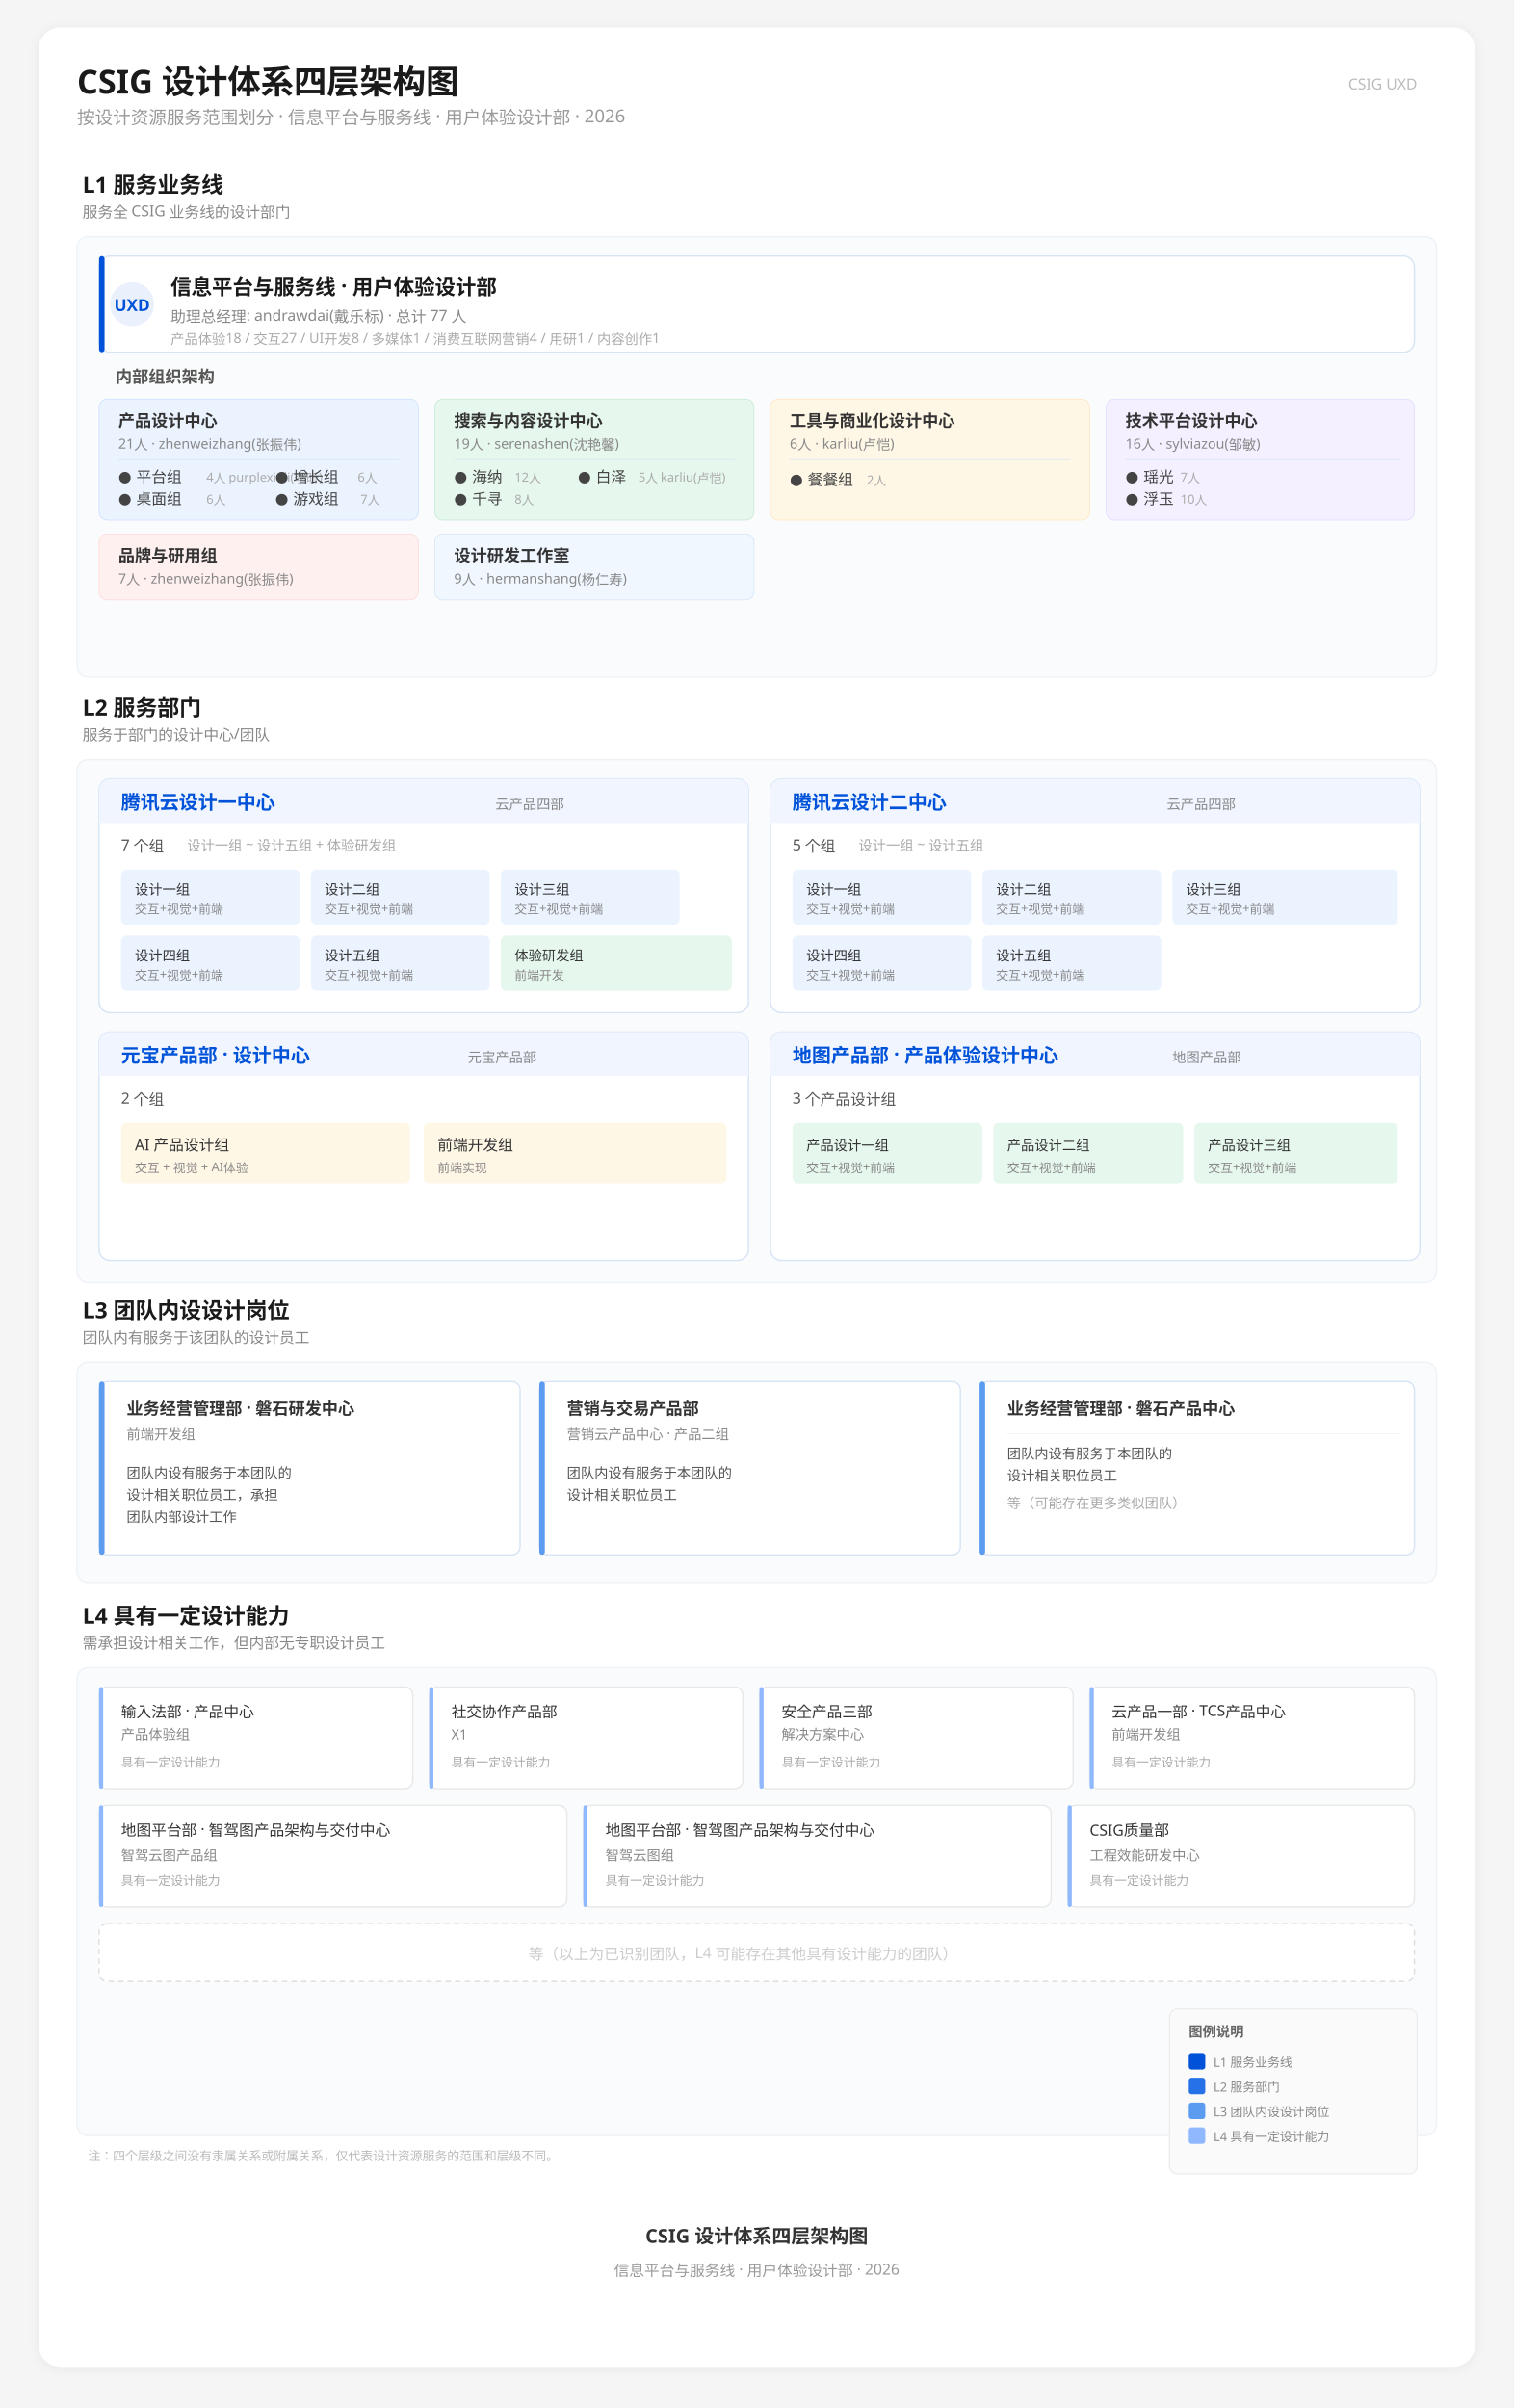
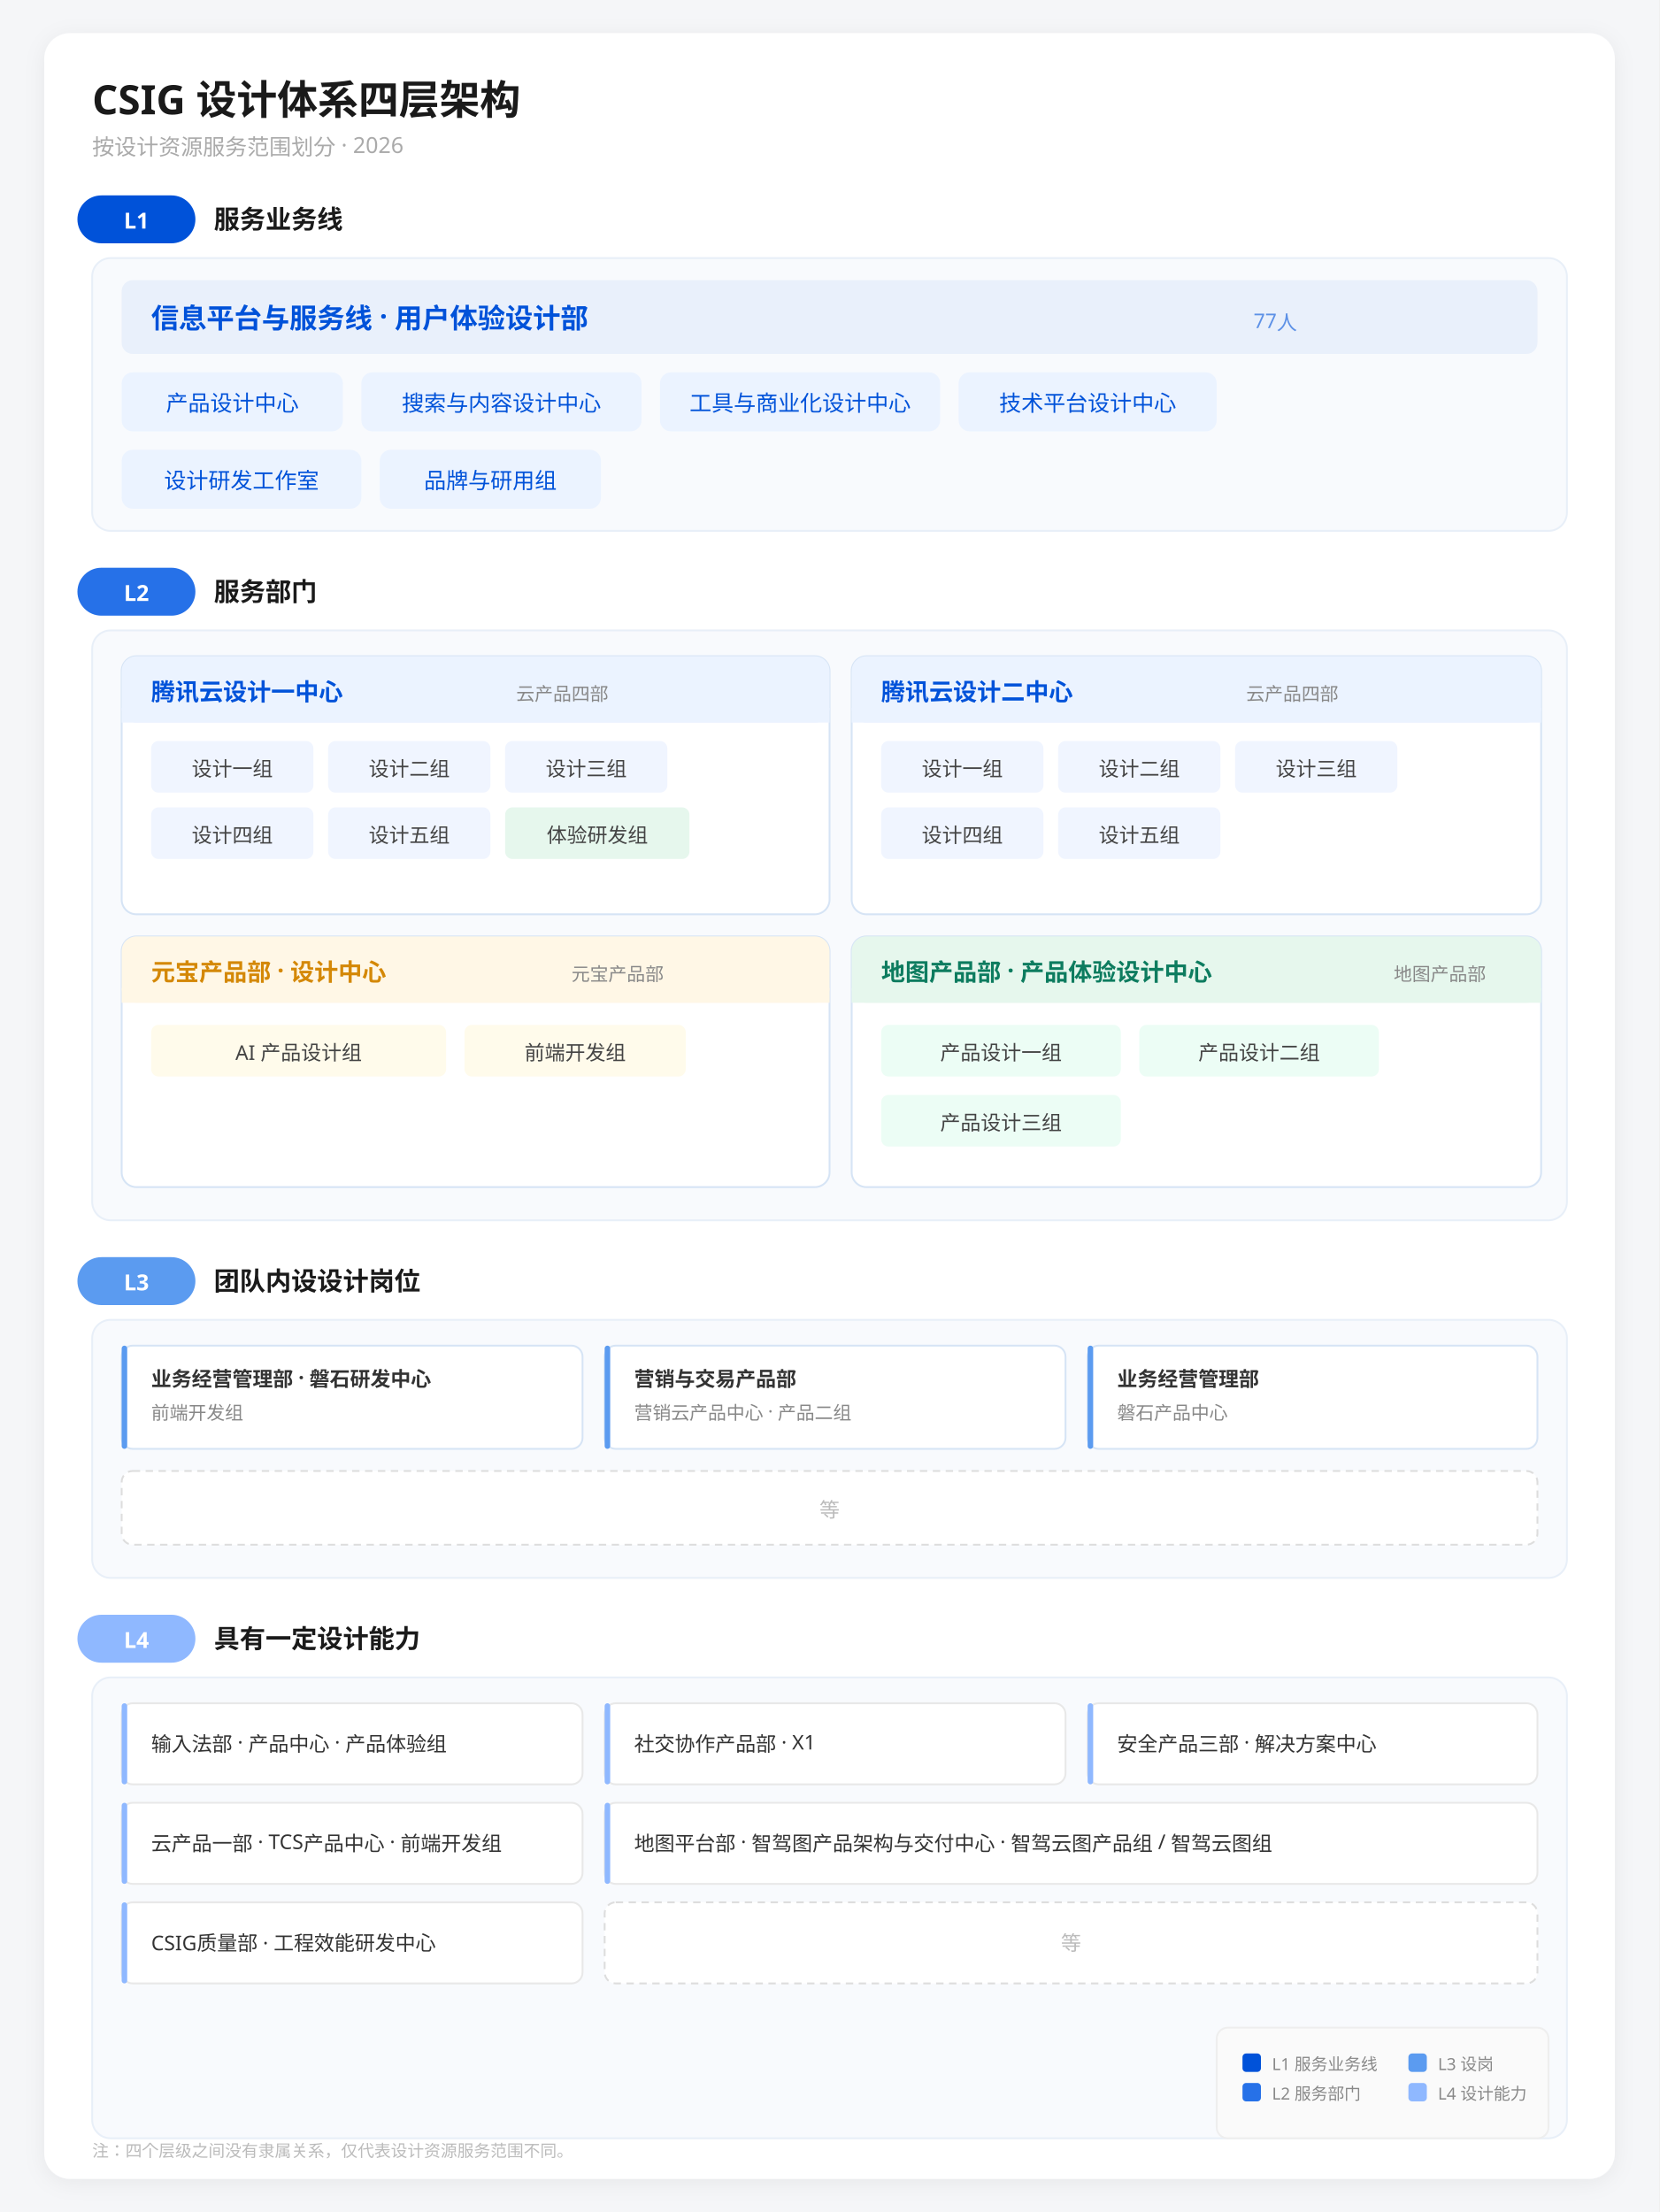
- <svg xmlns="http://www.w3.org/2000/svg" viewBox="0 0 1100 1750" width="1100" height="1750">
+ <svg xmlns="http://www.w3.org/2000/svg" viewBox="0 0 900 1200" width="900" height="1200">
  <defs>
    <style>
    text { font-family: 'TencentSans', '腾讯体', 'PingFang SC', 'Microsoft YaHei', sans-serif; }
-     .title { font-size: 24px; font-weight: 700; fill: #1a1a1a; }
-     .subtitle { font-size: 13px; fill: #999; }
-     .level-label { font-size: 16px; font-weight: 700; fill: #1a1a1a; }
-     .level-desc { font-size: 11px; fill: #888; }
-     .card-title { font-size: 12px; font-weight: 600; fill: #333; }
-     .card-sub { font-size: 10px; fill: #888; }
-     .card-detail { font-size: 9px; fill: #aaa; }
-     .team-name { font-size: 11px; font-weight: 500; fill: #444; }
-     .team-desc { font-size: 10px; fill: #888; }
-     .footer { font-size: 14px; font-weight: 600; fill: #333; }
-     .legend-text { font-size: 10px; fill: #888; }
  </style>
-     <filter id="cardShadow" x="-2%" y="-2%" width="104%" height="106%">
-       <feDropShadow dx="0" dy="1" stdDeviation="4" flood-color="#000" flood-opacity="0.06" />
+     <filter id="shadow" x="-2%" y="-1%" width="104%" height="104%">
+       <feDropShadow dx="0" dy="2" stdDeviation="6" flood-color="#000" flood-opacity="0.06" />
    </filter>
  </defs>
-   <rect width="1100" height="1750" fill="#f5f5f5" />
-   <rect x="28" y="20" width="1044" height="1700" rx="16" fill="white" filter="url(#cardShadow)" />
-   <text x="56" y="68" class="title">CSIG 设计体系四层架构图</text>
-   <text x="56" y="90" class="subtitle">按设计资源服务范围划分 · 信息平台与服务线 · 用户体验设计部 · 2026</text>
-   <text x="1030" y="65" text-anchor="end" font-size="11" fill="#bbb" font-weight="400">CSIG UXD</text>
-   <text x="60" y="140" class="level-label">L1 服务业务线</text>
-   <text x="60" y="158" class="level-desc">服务全 CSIG 业务线的设计部门</text>
-   <rect x="56" y="172" width="988" height="320" rx="8" fill="#fafbfc" stroke="#eef2f7" stroke-width="1" />
-   <rect x="72" y="186" width="956" height="70" rx="8" fill="white" stroke="#d6e4f5" stroke-width="1" />
-   <rect x="72" y="186" width="4" height="70" rx="2" fill="#0052D9" />
-   <circle cx="96" cy="221" r="16" fill="#0052D9" opacity="0.08" />
-   <text x="96" y="226" text-anchor="middle" font-size="12" font-weight="700" fill="#0052D9">UXD</text>
-   <text x="124" y="214" font-size="15" font-weight="700" fill="#1a1a1a">信息平台与服务线 · 用户体验设计部</text>
-   <text x="124" y="234" font-size="11" fill="#888">助理总经理: andrawdai(戴乐标)  ·  总计 77 人</text>
-   <text x="124" y="250" font-size="10" fill="#aaa">产品体验18 / 交互27 / UI开发8 / 多媒体1 / 消费互联网营销4 / 用研1 / 内容创作1</text>
-   <text x="84" y="278" font-size="12" font-weight="600" fill="#555">内部组织架构</text>
-   <rect x="72" y="290" width="232" height="88" rx="6" fill="#EBF3FF" stroke="#c8deff" stroke-width="0.5" />
-   <text x="86" y="310" class="card-title">产品设计中心</text>
-   <text x="86" y="326" class="card-sub">21人 · zhenweizhang(张振伟)</text>
-   <line x1="86" y1="334" x2="290" y2="334" stroke="#d6e4f5" stroke-width="0.5" />
-   <text x="86" y="350" class="team-name">● 平台组</text>
-   <text x="150" y="350" class="card-detail">4人 purplexinli(李昕)</text>
-   <text x="86" y="366" class="team-name">● 桌面组</text>
-   <text x="150" y="366" class="card-detail">6人</text>
-   <text x="200" y="350" class="team-name">● 增长组</text>
-   <text x="260" y="350" class="card-detail">6人</text>
-   <text x="200" y="366" class="team-name">● 游戏组</text>
-   <text x="262" y="366" class="card-detail">7人</text>
-   <rect x="316" y="290" width="232" height="88" rx="6" fill="#E6F7ED" stroke="#c3e8d2" stroke-width="0.5" />
-   <text x="330" y="310" class="card-title">搜索与内容设计中心</text>
-   <text x="330" y="326" class="card-sub">19人 · serenashen(沈艳馨)</text>
-   <line x1="330" y1="334" x2="534" y2="334" stroke="#d6e4f5" stroke-width="0.5" />
-   <text x="330" y="350" class="team-name">● 海纳</text>
-   <text x="374" y="350" class="card-detail">12人</text>
-   <text x="330" y="366" class="team-name">● 千寻</text>
-   <text x="374" y="366" class="card-detail">8人</text>
-   <text x="420" y="350" class="team-name">● 白泽</text>
-   <text x="464" y="350" class="card-detail">5人 karliu(卢恺)</text>
-   <rect x="560" y="290" width="232" height="88" rx="6" fill="#FFF7E6" stroke="#ffe4b8" stroke-width="0.5" />
-   <text x="574" y="310" class="card-title">工具与商业化设计中心</text>
-   <text x="574" y="326" class="card-sub">6人 · karliu(卢恺)</text>
-   <line x1="574" y1="334" x2="778" y2="334" stroke="#d6e4f5" stroke-width="0.5" />
-   <text x="574" y="352" class="team-name">● 餐餐组</text>
-   <text x="630" y="352" class="card-detail">2人</text>
-   <rect x="804" y="290" width="224" height="88" rx="6" fill="#F5F0FF" stroke="#e0d6ff" stroke-width="0.5" />
-   <text x="818" y="310" class="card-title">技术平台设计中心</text>
-   <text x="818" y="326" class="card-sub">16人 · sylviazou(邹敏)</text>
-   <line x1="818" y1="334" x2="1018" y2="334" stroke="#d6e4f5" stroke-width="0.5" />
-   <text x="818" y="350" class="team-name">● 瑶光</text>
-   <text x="858" y="350" class="card-detail">7人</text>
-   <text x="818" y="366" class="team-name">● 浮玉</text>
-   <text x="858" y="366" class="card-detail">10人</text>
-   <rect x="72" y="388" width="232" height="48" rx="6" fill="#fff0f0" stroke="#ffd6d6" stroke-width="0.5" />
-   <text x="86" y="408" class="card-title">品牌与研用组</text>
-   <text x="86" y="424" class="card-sub">7人 · zhenweizhang(张振伟)</text>
-   <rect x="316" y="388" width="232" height="48" rx="6" fill="#f0f7ff" stroke="#d0e3f7" stroke-width="0.5" />
-   <text x="330" y="408" class="card-title">设计研发工作室</text>
-   <text x="330" y="424" class="card-sub">9人 · hermanshang(杨仁寿)</text>
-   <text x="60" y="520" class="level-label">L2 服务部门</text>
-   <text x="60" y="538" class="level-desc">服务于部门的设计中心/团队</text>
-   <rect x="56" y="552" width="988" height="380" rx="8" fill="#fafbfc" stroke="#eef2f7" stroke-width="1" />
-   <rect x="72" y="566" width="472" height="170" rx="8" fill="white" stroke="#d6e4f5" stroke-width="1" />
-   <rect x="72" y="566" width="472" height="32" rx="8" fill="#f0f5ff" />
-   <rect x="72" y="592" width="472" height="6" fill="#f0f5ff" />
-   <text x="88" y="588" font-size="14" font-weight="700" fill="#0052D9">腾讯云设计一中心</text>
-   <text x="360" y="588" font-size="10" fill="#888">云产品四部</text>
-   <text x="88" y="618" font-size="11" fill="#555" font-weight="500">7 个组</text>
-   <text x="136" y="618" font-size="10" fill="#aaa">设计一组 ~ 设计五组 + 体验研发组</text>
-   <rect x="88" y="632" width="130" height="40" rx="4" fill="#EBF3FF" />
-   <text x="98" y="650" font-size="10" font-weight="500" fill="#333">设计一组</text>
-   <text x="98" y="664" font-size="9" fill="#888">交互+视觉+前端</text>
-   <rect x="226" y="632" width="130" height="40" rx="4" fill="#EBF3FF" />
-   <text x="236" y="650" font-size="10" font-weight="500" fill="#333">设计二组</text>
-   <text x="236" y="664" font-size="9" fill="#888">交互+视觉+前端</text>
-   <rect x="364" y="632" width="130" height="40" rx="4" fill="#EBF3FF" />
-   <text x="374" y="650" font-size="10" font-weight="500" fill="#333">设计三组</text>
-   <text x="374" y="664" font-size="9" fill="#888">交互+视觉+前端</text>
-   <rect x="88" y="680" width="130" height="40" rx="4" fill="#EBF3FF" />
-   <text x="98" y="698" font-size="10" font-weight="500" fill="#333">设计四组</text>
-   <text x="98" y="712" font-size="9" fill="#888">交互+视觉+前端</text>
-   <rect x="226" y="680" width="130" height="40" rx="4" fill="#EBF3FF" />
-   <text x="236" y="698" font-size="10" font-weight="500" fill="#333">设计五组</text>
-   <text x="236" y="712" font-size="9" fill="#888">交互+视觉+前端</text>
-   <rect x="364" y="680" width="168" height="40" rx="4" fill="#E6F7ED" />
-   <text x="374" y="698" font-size="10" font-weight="500" fill="#333">体验研发组</text>
-   <text x="374" y="712" font-size="9" fill="#888">前端开发</text>
-   <rect x="560" y="566" width="472" height="170" rx="8" fill="white" stroke="#d6e4f5" stroke-width="1" />
-   <rect x="560" y="566" width="472" height="32" rx="8" fill="#f0f5ff" />
-   <rect x="560" y="592" width="472" height="6" fill="#f0f5ff" />
-   <text x="576" y="588" font-size="14" font-weight="700" fill="#0052D9">腾讯云设计二中心</text>
-   <text x="848" y="588" font-size="10" fill="#888">云产品四部</text>
-   <text x="576" y="618" font-size="11" fill="#555" font-weight="500">5 个组</text>
-   <text x="624" y="618" font-size="10" fill="#aaa">设计一组 ~ 设计五组</text>
-   <rect x="576" y="632" width="130" height="40" rx="4" fill="#EBF3FF" />
-   <text x="586" y="650" font-size="10" font-weight="500" fill="#333">设计一组</text>
-   <text x="586" y="664" font-size="9" fill="#888">交互+视觉+前端</text>
-   <rect x="714" y="632" width="130" height="40" rx="4" fill="#EBF3FF" />
-   <text x="724" y="650" font-size="10" font-weight="500" fill="#333">设计二组</text>
-   <text x="724" y="664" font-size="9" fill="#888">交互+视觉+前端</text>
-   <rect x="852" y="632" width="164" height="40" rx="4" fill="#EBF3FF" />
-   <text x="862" y="650" font-size="10" font-weight="500" fill="#333">设计三组</text>
-   <text x="862" y="664" font-size="9" fill="#888">交互+视觉+前端</text>
-   <rect x="576" y="680" width="130" height="40" rx="4" fill="#EBF3FF" />
-   <text x="586" y="698" font-size="10" font-weight="500" fill="#333">设计四组</text>
-   <text x="586" y="712" font-size="9" fill="#888">交互+视觉+前端</text>
-   <rect x="714" y="680" width="130" height="40" rx="4" fill="#EBF3FF" />
-   <text x="724" y="698" font-size="10" font-weight="500" fill="#333">设计五组</text>
-   <text x="724" y="712" font-size="9" fill="#888">交互+视觉+前端</text>
-   <rect x="72" y="750" width="472" height="166" rx="8" fill="white" stroke="#d6e4f5" stroke-width="1" />
-   <rect x="72" y="750" width="472" height="32" rx="8" fill="#f0f5ff" />
-   <rect x="72" y="776" width="472" height="6" fill="#f0f5ff" />
-   <text x="88" y="772" font-size="14" font-weight="700" fill="#0052D9">元宝产品部 · 设计中心</text>
-   <text x="340" y="772" font-size="10" fill="#888">元宝产品部</text>
-   <text x="88" y="802" font-size="11" fill="#555" font-weight="500">2 个组</text>
-   <rect x="88" y="816" width="210" height="44" rx="4" fill="#FFF7E6" />
-   <text x="98" y="836" font-size="11" font-weight="500" fill="#333">AI 产品设计组</text>
-   <text x="98" y="852" font-size="9" fill="#888">交互 + 视觉 + AI体验</text>
-   <rect x="308" y="816" width="220" height="44" rx="4" fill="#FFF7E6" />
-   <text x="318" y="836" font-size="11" font-weight="500" fill="#333">前端开发组</text>
-   <text x="318" y="852" font-size="9" fill="#888">前端实现</text>
-   <rect x="560" y="750" width="472" height="166" rx="8" fill="white" stroke="#d6e4f5" stroke-width="1" />
-   <rect x="560" y="750" width="472" height="32" rx="8" fill="#f0f5ff" />
-   <rect x="560" y="776" width="472" height="6" fill="#f0f5ff" />
-   <text x="576" y="772" font-size="14" font-weight="700" fill="#0052D9">地图产品部 · 产品体验设计中心</text>
-   <text x="852" y="772" font-size="10" fill="#888">地图产品部</text>
-   <text x="576" y="802" font-size="11" fill="#555" font-weight="500">3 个产品设计组</text>
-   <rect x="576" y="816" width="138" height="44" rx="4" fill="#E6F7ED" />
-   <text x="586" y="836" font-size="10" font-weight="500" fill="#333">产品设计一组</text>
-   <text x="586" y="852" font-size="9" fill="#888">交互+视觉+前端</text>
-   <rect x="722" y="816" width="138" height="44" rx="4" fill="#E6F7ED" />
-   <text x="732" y="836" font-size="10" font-weight="500" fill="#333">产品设计二组</text>
-   <text x="732" y="852" font-size="9" fill="#888">交互+视觉+前端</text>
-   <rect x="868" y="816" width="148" height="44" rx="4" fill="#E6F7ED" />
-   <text x="878" y="836" font-size="10" font-weight="500" fill="#333">产品设计三组</text>
-   <text x="878" y="852" font-size="9" fill="#888">交互+视觉+前端</text>
-   <text x="60" y="958" class="level-label">L3 团队内设设计岗位</text>
-   <text x="60" y="976" class="level-desc">团队内有服务于该团队的设计员工</text>
-   <rect x="56" y="990" width="988" height="160" rx="8" fill="#fafbfc" stroke="#eef2f7" stroke-width="1" />
-   <rect x="72" y="1004" width="306" height="126" rx="6" fill="white" stroke="#d6e4f5" stroke-width="1" />
-   <rect x="72" y="1004" width="4" height="126" rx="2" fill="#5B9BF0" />
-   <text x="92" y="1028" font-size="12" font-weight="600" fill="#333">业务经营管理部 · 磐石研发中心</text>
-   <text x="92" y="1046" font-size="10" fill="#888">前端开发组</text>
-   <line x1="92" y1="1056" x2="362" y2="1056" stroke="#eee" stroke-width="0.5" />
-   <text x="92" y="1074" font-size="10" fill="#555">团队内设有服务于本团队的</text>
-   <text x="92" y="1090" font-size="10" fill="#555">设计相关职位员工，承担</text>
-   <text x="92" y="1106" font-size="10" fill="#555">团队内部设计工作</text>
-   <rect x="392" y="1004" width="306" height="126" rx="6" fill="white" stroke="#d6e4f5" stroke-width="1" />
-   <rect x="392" y="1004" width="4" height="126" rx="2" fill="#5B9BF0" />
-   <text x="412" y="1028" font-size="12" font-weight="600" fill="#333">营销与交易产品部</text>
-   <text x="412" y="1046" font-size="10" fill="#888">营销云产品中心 · 产品二组</text>
-   <line x1="412" y1="1056" x2="682" y2="1056" stroke="#eee" stroke-width="0.5" />
-   <text x="412" y="1074" font-size="10" fill="#555">团队内设有服务于本团队的</text>
-   <text x="412" y="1090" font-size="10" fill="#555">设计相关职位员工</text>
-   <rect x="712" y="1004" width="316" height="126" rx="6" fill="white" stroke="#d6e4f5" stroke-width="1" />
-   <rect x="712" y="1004" width="4" height="126" rx="2" fill="#5B9BF0" />
-   <text x="732" y="1028" font-size="12" font-weight="600" fill="#333">业务经营管理部 · 磐石产品中心</text>
-   <line x1="732" y1="1042" x2="1018" y2="1042" stroke="#eee" stroke-width="0.5" />
-   <text x="732" y="1060" font-size="10" fill="#555">团队内设有服务于本团队的</text>
-   <text x="732" y="1076" font-size="10" fill="#555">设计相关职位员工</text>
-   <text x="732" y="1096" font-size="10" fill="#aaa">等（可能存在更多类似团队）</text>
-   <text x="60" y="1180" class="level-label">L4 具有一定设计能力</text>
-   <text x="60" y="1198" class="level-desc">需承担设计相关工作，但内部无专职设计员工</text>
-   <rect x="56" y="1212" width="988" height="340" rx="8" fill="#fafbfc" stroke="#eef2f7" stroke-width="1" />
-   <rect x="72" y="1226" width="228" height="74" rx="6" fill="white" stroke="#e8e8e8" stroke-width="1" />
-   <rect x="72" y="1226" width="3" height="74" rx="1.5" fill="#8FB8FF" />
-   <text x="88" y="1248" font-size="11" font-weight="500" fill="#333">输入法部 · 产品中心</text>
-   <text x="88" y="1264" font-size="10" fill="#888">产品体验组</text>
-   <text x="88" y="1284" font-size="9" fill="#aaa">具有一定设计能力</text>
-   <rect x="312" y="1226" width="228" height="74" rx="6" fill="white" stroke="#e8e8e8" stroke-width="1" />
-   <rect x="312" y="1226" width="3" height="74" rx="1.5" fill="#8FB8FF" />
-   <text x="328" y="1248" font-size="11" font-weight="500" fill="#333">社交协作产品部</text>
-   <text x="328" y="1264" font-size="10" fill="#888">X1</text>
-   <text x="328" y="1284" font-size="9" fill="#aaa">具有一定设计能力</text>
-   <rect x="552" y="1226" width="228" height="74" rx="6" fill="white" stroke="#e8e8e8" stroke-width="1" />
-   <rect x="552" y="1226" width="3" height="74" rx="1.5" fill="#8FB8FF" />
-   <text x="568" y="1248" font-size="11" font-weight="500" fill="#333">安全产品三部</text>
-   <text x="568" y="1264" font-size="10" fill="#888">解决方案中心</text>
-   <text x="568" y="1284" font-size="9" fill="#aaa">具有一定设计能力</text>
-   <rect x="792" y="1226" width="236" height="74" rx="6" fill="white" stroke="#e8e8e8" stroke-width="1" />
-   <rect x="792" y="1226" width="3" height="74" rx="1.5" fill="#8FB8FF" />
-   <text x="808" y="1248" font-size="11" font-weight="500" fill="#333">云产品一部 · TCS产品中心</text>
-   <text x="808" y="1264" font-size="10" fill="#888">前端开发组</text>
-   <text x="808" y="1284" font-size="9" fill="#aaa">具有一定设计能力</text>
-   <rect x="72" y="1312" width="340" height="74" rx="6" fill="white" stroke="#e8e8e8" stroke-width="1" />
-   <rect x="72" y="1312" width="3" height="74" rx="1.5" fill="#8FB8FF" />
-   <text x="88" y="1334" font-size="11" font-weight="500" fill="#333">地图平台部 · 智驾图产品架构与交付中心</text>
-   <text x="88" y="1352" font-size="10" fill="#888">智驾云图产品组</text>
-   <text x="88" y="1370" font-size="9" fill="#aaa">具有一定设计能力</text>
-   <rect x="424" y="1312" width="340" height="74" rx="6" fill="white" stroke="#e8e8e8" stroke-width="1" />
-   <rect x="424" y="1312" width="3" height="74" rx="1.5" fill="#8FB8FF" />
-   <text x="440" y="1334" font-size="11" font-weight="500" fill="#333">地图平台部 · 智驾图产品架构与交付中心</text>
-   <text x="440" y="1352" font-size="10" fill="#888">智驾云图组</text>
-   <text x="440" y="1370" font-size="9" fill="#aaa">具有一定设计能力</text>
-   <rect x="776" y="1312" width="252" height="74" rx="6" fill="white" stroke="#e8e8e8" stroke-width="1" />
-   <rect x="776" y="1312" width="3" height="74" rx="1.5" fill="#8FB8FF" />
-   <text x="792" y="1334" font-size="11" font-weight="500" fill="#333">CSIG质量部</text>
-   <text x="792" y="1352" font-size="10" fill="#888">工程效能研发中心</text>
-   <text x="792" y="1370" font-size="9" fill="#aaa">具有一定设计能力</text>
-   <rect x="72" y="1398" width="956" height="42" rx="6" fill="white" stroke="#ddd" stroke-width="1" stroke-dasharray="4,3" />
-   <text x="540" y="1424" text-anchor="middle" font-size="11" fill="#ccc">等（以上为已识别团队，L4 可能存在其他具有设计能力的团队）</text>
-   <rect x="850" y="1460" width="180" height="120" rx="6" fill="#fafafa" stroke="#eee" stroke-width="1" />
-   <text x="864" y="1480" font-size="10" font-weight="600" fill="#666">图例说明</text>
-   <rect x="864" y="1492" width="12" height="12" rx="2" fill="#0052D9" />
-   <text x="882" y="1502" font-size="9" fill="#888">L1 服务业务线</text>
-   <rect x="864" y="1510" width="12" height="12" rx="2" fill="#2671E8" />
-   <text x="882" y="1520" font-size="9" fill="#888">L2 服务部门</text>
-   <rect x="864" y="1528" width="12" height="12" rx="2" fill="#5B9BF0" />
-   <text x="882" y="1538" font-size="9" fill="#888">L3 团队内设设计岗位</text>
-   <rect x="864" y="1546" width="12" height="12" rx="2" fill="#8FB8FF" />
-   <text x="882" y="1556" font-size="9" fill="#888">L4 具有一定设计能力</text>
-   <text x="64" y="1570" font-size="9" fill="#bbb">注：四个层级之间没有隶属关系或附属关系，仅代表设计资源服务的范围和层级不同。</text>
-   <text x="550" y="1630" text-anchor="middle" class="footer">CSIG 设计体系四层架构图</text>
-   <text x="550" y="1654" text-anchor="middle" font-size="11" fill="#999">信息平台与服务线 · 用户体验设计部 · 2026</text>
+   <rect width="900" height="1200" fill="#f5f6f8" />
+   <rect x="24" y="18" width="852" height="1164" rx="14" fill="white" filter="url(#shadow)" />
+   <text x="50" y="62" font-size="22" font-weight="700" fill="#1a1a1a">CSIG 设计体系四层架构</text>
+   <text x="50" y="84" font-size="12" fill="#aaa">按设计资源服务范围划分 · 2026</text>
+   <rect x="42" y="106" width="64" height="26" rx="13" fill="#0052D9" />
+   <text x="74" y="124" text-anchor="middle" font-size="12" font-weight="600" fill="white">L1</text>
+   <text x="116" y="124" font-size="14" font-weight="700" fill="#1a1a1a">服务业务线</text>
+   <rect x="50" y="140" width="800" height="148" rx="10" fill="#f8fafd" stroke="#e8eff8" stroke-width="1" />
+   <rect x="66" y="152" width="768" height="40" rx="6" fill="#0052D9" opacity="0.06" />
+   <text x="82" y="178" font-size="15" font-weight="700" fill="#0052D9">信息平台与服务线 · 用户体验设计部</text>
+   <text x="680" y="178" font-size="11" fill="#0052D9" opacity="0.6">77人</text>
+   <rect x="66" y="202" width="120" height="32" rx="6" fill="#EBF3FF" />
+   <text x="126" y="223" text-anchor="middle" font-size="12" font-weight="500" fill="#0052D9">产品设计中心</text>
+   <rect x="196" y="202" width="152" height="32" rx="6" fill="#EBF3FF" />
+   <text x="272" y="223" text-anchor="middle" font-size="12" font-weight="500" fill="#0052D9">搜索与内容设计中心</text>
+   <rect x="358" y="202" width="152" height="32" rx="6" fill="#EBF3FF" />
+   <text x="434" y="223" text-anchor="middle" font-size="12" font-weight="500" fill="#0052D9">工具与商业化设计中心</text>
+   <rect x="520" y="202" width="140" height="32" rx="6" fill="#EBF3FF" />
+   <text x="590" y="223" text-anchor="middle" font-size="12" font-weight="500" fill="#0052D9">技术平台设计中心</text>
+   <rect x="66" y="244" width="130" height="32" rx="6" fill="#EBF3FF" />
+   <text x="131" y="265" text-anchor="middle" font-size="12" font-weight="500" fill="#0052D9">设计研发工作室</text>
+   <rect x="206" y="244" width="120" height="32" rx="6" fill="#EBF3FF" />
+   <text x="266" y="265" text-anchor="middle" font-size="12" font-weight="500" fill="#0052D9">品牌与研用组</text>
+   <rect x="42" y="308" width="64" height="26" rx="13" fill="#2671E8" />
+   <text x="74" y="326" text-anchor="middle" font-size="12" font-weight="600" fill="white">L2</text>
+   <text x="116" y="326" font-size="14" font-weight="700" fill="#1a1a1a">服务部门</text>
+   <rect x="50" y="342" width="800" height="320" rx="10" fill="#f8fafd" stroke="#e8eff8" stroke-width="1" />
+   <rect x="66" y="356" width="384" height="140" rx="8" fill="white" stroke="#d6e4f5" stroke-width="1" />
+   <rect x="66" y="356" width="384" height="36" rx="8" fill="#EBF3FF" />
+   <rect x="66" y="384" width="384" height="8" fill="#EBF3FF" />
+   <text x="82" y="380" font-size="13" font-weight="700" fill="#0052D9">腾讯云设计一中心</text>
+   <text x="280" y="380" font-size="10" fill="#888">云产品四部</text>
+   <rect x="82" y="402" width="88" height="28" rx="4" fill="#f0f5ff" />
+   <text x="126" y="421" text-anchor="middle" font-size="11" fill="#444">设计一组</text>
+   <rect x="178" y="402" width="88" height="28" rx="4" fill="#f0f5ff" />
+   <text x="222" y="421" text-anchor="middle" font-size="11" fill="#444">设计二组</text>
+   <rect x="274" y="402" width="88" height="28" rx="4" fill="#f0f5ff" />
+   <text x="318" y="421" text-anchor="middle" font-size="11" fill="#444">设计三组</text>
+   <rect x="82" y="438" width="88" height="28" rx="4" fill="#f0f5ff" />
+   <text x="126" y="457" text-anchor="middle" font-size="11" fill="#444">设计四组</text>
+   <rect x="178" y="438" width="88" height="28" rx="4" fill="#f0f5ff" />
+   <text x="222" y="457" text-anchor="middle" font-size="11" fill="#444">设计五组</text>
+   <rect x="274" y="438" width="100" height="28" rx="4" fill="#E6F7ED" />
+   <text x="324" y="457" text-anchor="middle" font-size="11" fill="#444">体验研发组</text>
+   <rect x="462" y="356" width="374" height="140" rx="8" fill="white" stroke="#d6e4f5" stroke-width="1" />
+   <rect x="462" y="356" width="374" height="36" rx="8" fill="#EBF3FF" />
+   <rect x="462" y="384" width="374" height="8" fill="#EBF3FF" />
+   <text x="478" y="380" font-size="13" font-weight="700" fill="#0052D9">腾讯云设计二中心</text>
+   <text x="676" y="380" font-size="10" fill="#888">云产品四部</text>
+   <rect x="478" y="402" width="88" height="28" rx="4" fill="#f0f5ff" />
+   <text x="522" y="421" text-anchor="middle" font-size="11" fill="#444">设计一组</text>
+   <rect x="574" y="402" width="88" height="28" rx="4" fill="#f0f5ff" />
+   <text x="618" y="421" text-anchor="middle" font-size="11" fill="#444">设计二组</text>
+   <rect x="670" y="402" width="88" height="28" rx="4" fill="#f0f5ff" />
+   <text x="714" y="421" text-anchor="middle" font-size="11" fill="#444">设计三组</text>
+   <rect x="478" y="438" width="88" height="28" rx="4" fill="#f0f5ff" />
+   <text x="522" y="457" text-anchor="middle" font-size="11" fill="#444">设计四组</text>
+   <rect x="574" y="438" width="88" height="28" rx="4" fill="#f0f5ff" />
+   <text x="618" y="457" text-anchor="middle" font-size="11" fill="#444">设计五组</text>
+   <rect x="66" y="508" width="384" height="136" rx="8" fill="white" stroke="#d6e4f5" stroke-width="1" />
+   <rect x="66" y="508" width="384" height="36" rx="8" fill="#FFF7E6" />
+   <rect x="66" y="536" width="384" height="8" fill="#FFF7E6" />
+   <text x="82" y="532" font-size="13" font-weight="700" fill="#D48806">元宝产品部 · 设计中心</text>
+   <text x="310" y="532" font-size="10" fill="#888">元宝产品部</text>
+   <rect x="82" y="556" width="160" height="28" rx="4" fill="#FFFBEB" />
+   <text x="162" y="575" text-anchor="middle" font-size="11" fill="#444">AI 产品设计组</text>
+   <rect x="252" y="556" width="120" height="28" rx="4" fill="#FFFBEB" />
+   <text x="312" y="575" text-anchor="middle" font-size="11" fill="#444">前端开发组</text>
+   <rect x="462" y="508" width="374" height="136" rx="8" fill="white" stroke="#d6e4f5" stroke-width="1" />
+   <rect x="462" y="508" width="374" height="36" rx="8" fill="#E6F7ED" />
+   <rect x="462" y="536" width="374" height="8" fill="#E6F7ED" />
+   <text x="478" y="532" font-size="13" font-weight="700" fill="#0D7C5F">地图产品部 · 产品体验设计中心</text>
+   <text x="756" y="532" font-size="10" fill="#888">地图产品部</text>
+   <rect x="478" y="556" width="130" height="28" rx="4" fill="#ECFDF5" />
+   <text x="543" y="575" text-anchor="middle" font-size="11" fill="#444">产品设计一组</text>
+   <rect x="618" y="556" width="130" height="28" rx="4" fill="#ECFDF5" />
+   <text x="683" y="575" text-anchor="middle" font-size="11" fill="#444">产品设计二组</text>
+   <rect x="478" y="594" width="130" height="28" rx="4" fill="#ECFDF5" />
+   <text x="543" y="613" text-anchor="middle" font-size="11" fill="#444">产品设计三组</text>
+   <rect x="42" y="682" width="64" height="26" rx="13" fill="#5B9BF0" />
+   <text x="74" y="700" text-anchor="middle" font-size="12" font-weight="600" fill="white">L3</text>
+   <text x="116" y="700" font-size="14" font-weight="700" fill="#1a1a1a">团队内设设计岗位</text>
+   <rect x="50" y="716" width="800" height="140" rx="10" fill="#f8fafd" stroke="#e8eff8" stroke-width="1" />
+   <rect x="66" y="730" width="250" height="56" rx="6" fill="white" stroke="#d6e4f5" stroke-width="1" />
+   <rect x="66" y="730" width="3" height="56" rx="1.5" fill="#5B9BF0" />
+   <text x="82" y="752" font-size="11" font-weight="600" fill="#333">业务经营管理部 · 磐石研发中心</text>
+   <text x="82" y="770" font-size="10" fill="#888">前端开发组</text>
+   <rect x="328" y="730" width="250" height="56" rx="6" fill="white" stroke="#d6e4f5" stroke-width="1" />
+   <rect x="328" y="730" width="3" height="56" rx="1.5" fill="#5B9BF0" />
+   <text x="344" y="752" font-size="11" font-weight="600" fill="#333">营销与交易产品部</text>
+   <text x="344" y="770" font-size="10" fill="#888">营销云产品中心 · 产品二组</text>
+   <rect x="590" y="730" width="244" height="56" rx="6" fill="white" stroke="#d6e4f5" stroke-width="1" />
+   <rect x="590" y="730" width="3" height="56" rx="1.5" fill="#5B9BF0" />
+   <text x="606" y="752" font-size="11" font-weight="600" fill="#333">业务经营管理部</text>
+   <text x="606" y="770" font-size="10" fill="#888">磐石产品中心</text>
+   <rect x="66" y="798" width="768" height="40" rx="6" fill="white" stroke="#ddd" stroke-width="1" stroke-dasharray="4,3" />
+   <text x="450" y="823" text-anchor="middle" font-size="11" fill="#bbb">等</text>
+   <rect x="42" y="876" width="64" height="26" rx="13" fill="#8FB8FF" />
+   <text x="74" y="894" text-anchor="middle" font-size="12" font-weight="600" fill="white">L4</text>
+   <text x="116" y="894" font-size="14" font-weight="700" fill="#1a1a1a">具有一定设计能力</text>
+   <rect x="50" y="910" width="800" height="250" rx="10" fill="#f8fafd" stroke="#e8eff8" stroke-width="1" />
+   <rect x="66" y="924" width="250" height="44" rx="6" fill="white" stroke="#e8e8e8" stroke-width="1" />
+   <rect x="66" y="924" width="3" height="44" rx="1.5" fill="#8FB8FF" />
+   <text x="82" y="950" font-size="11" font-weight="500" fill="#333">输入法部 · 产品中心 · 产品体验组</text>
+   <rect x="328" y="924" width="250" height="44" rx="6" fill="white" stroke="#e8e8e8" stroke-width="1" />
+   <rect x="328" y="924" width="3" height="44" rx="1.5" fill="#8FB8FF" />
+   <text x="344" y="950" font-size="11" font-weight="500" fill="#333">社交协作产品部 · X1</text>
+   <rect x="590" y="924" width="244" height="44" rx="6" fill="white" stroke="#e8e8e8" stroke-width="1" />
+   <rect x="590" y="924" width="3" height="44" rx="1.5" fill="#8FB8FF" />
+   <text x="606" y="950" font-size="11" font-weight="500" fill="#333">安全产品三部 · 解决方案中心</text>
+   <rect x="66" y="978" width="250" height="44" rx="6" fill="white" stroke="#e8e8e8" stroke-width="1" />
+   <rect x="66" y="978" width="3" height="44" rx="1.5" fill="#8FB8FF" />
+   <text x="82" y="1004" font-size="11" font-weight="500" fill="#333">云产品一部 · TCS产品中心 · 前端开发组</text>
+   <rect x="328" y="978" width="506" height="44" rx="6" fill="white" stroke="#e8e8e8" stroke-width="1" />
+   <rect x="328" y="978" width="3" height="44" rx="1.5" fill="#8FB8FF" />
+   <text x="344" y="1004" font-size="11" font-weight="500" fill="#333">地图平台部 · 智驾图产品架构与交付中心 · 智驾云图产品组 / 智驾云图组</text>
+   <rect x="66" y="1032" width="250" height="44" rx="6" fill="white" stroke="#e8e8e8" stroke-width="1" />
+   <rect x="66" y="1032" width="3" height="44" rx="1.5" fill="#8FB8FF" />
+   <text x="82" y="1058" font-size="11" font-weight="500" fill="#333">CSIG质量部 · 工程效能研发中心</text>
+   <rect x="328" y="1032" width="506" height="44" rx="6" fill="white" stroke="#ddd" stroke-width="1" stroke-dasharray="4,3" />
+   <text x="581" y="1058" text-anchor="middle" font-size="11" fill="#bbb">等</text>
+   <rect x="660" y="1100" width="180" height="60" rx="6" fill="#fafafa" stroke="#eee" stroke-width="1" />
+   <rect x="674" y="1114" width="10" height="10" rx="2" fill="#0052D9" />
+   <text x="690" y="1123" font-size="9" fill="#888">L1 服务业务线</text>
+   <rect x="674" y="1130" width="10" height="10" rx="2" fill="#2671E8" />
+   <text x="690" y="1139" font-size="9" fill="#888">L2 服务部门</text>
+   <rect x="764" y="1114" width="10" height="10" rx="2" fill="#5B9BF0" />
+   <text x="780" y="1123" font-size="9" fill="#888">L3 设岗</text>
+   <rect x="764" y="1130" width="10" height="10" rx="2" fill="#8FB8FF" />
+   <text x="780" y="1139" font-size="9" fill="#888">L4 设计能力</text>
+   <text x="50" y="1170" font-size="9" fill="#bbb">注：四个层级之间没有隶属关系，仅代表设计资源服务范围不同。</text>
</svg>
